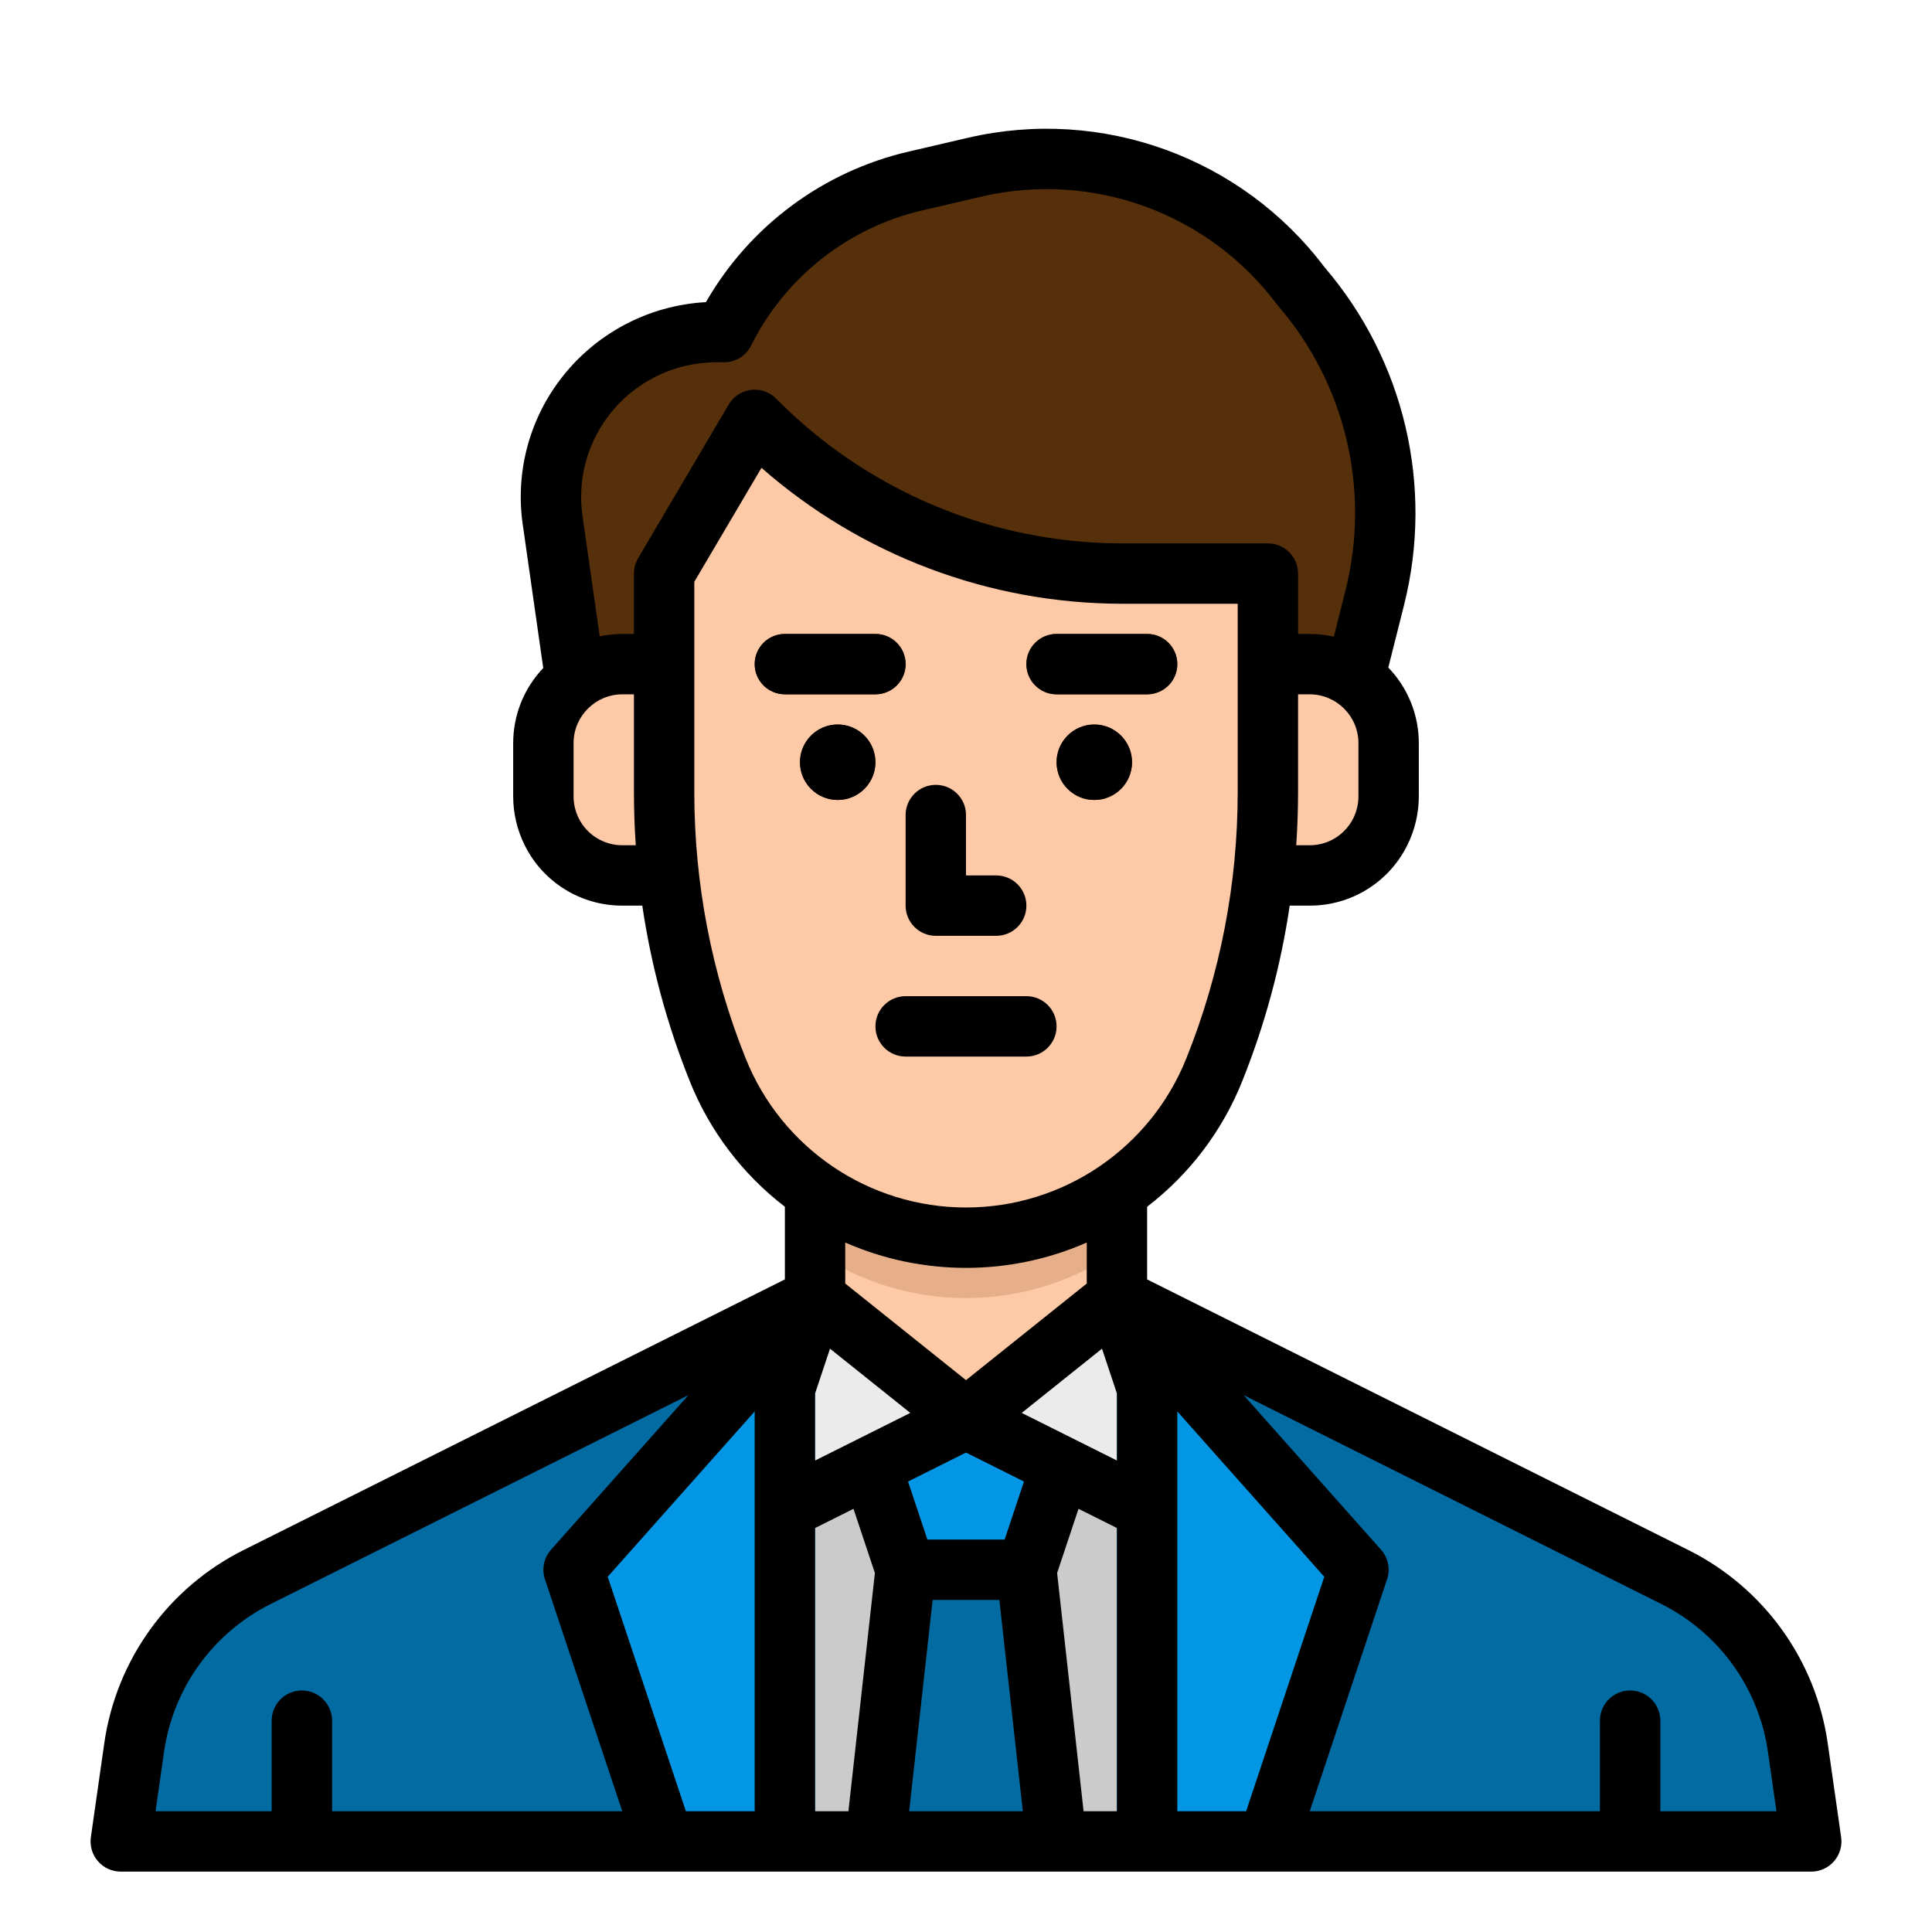
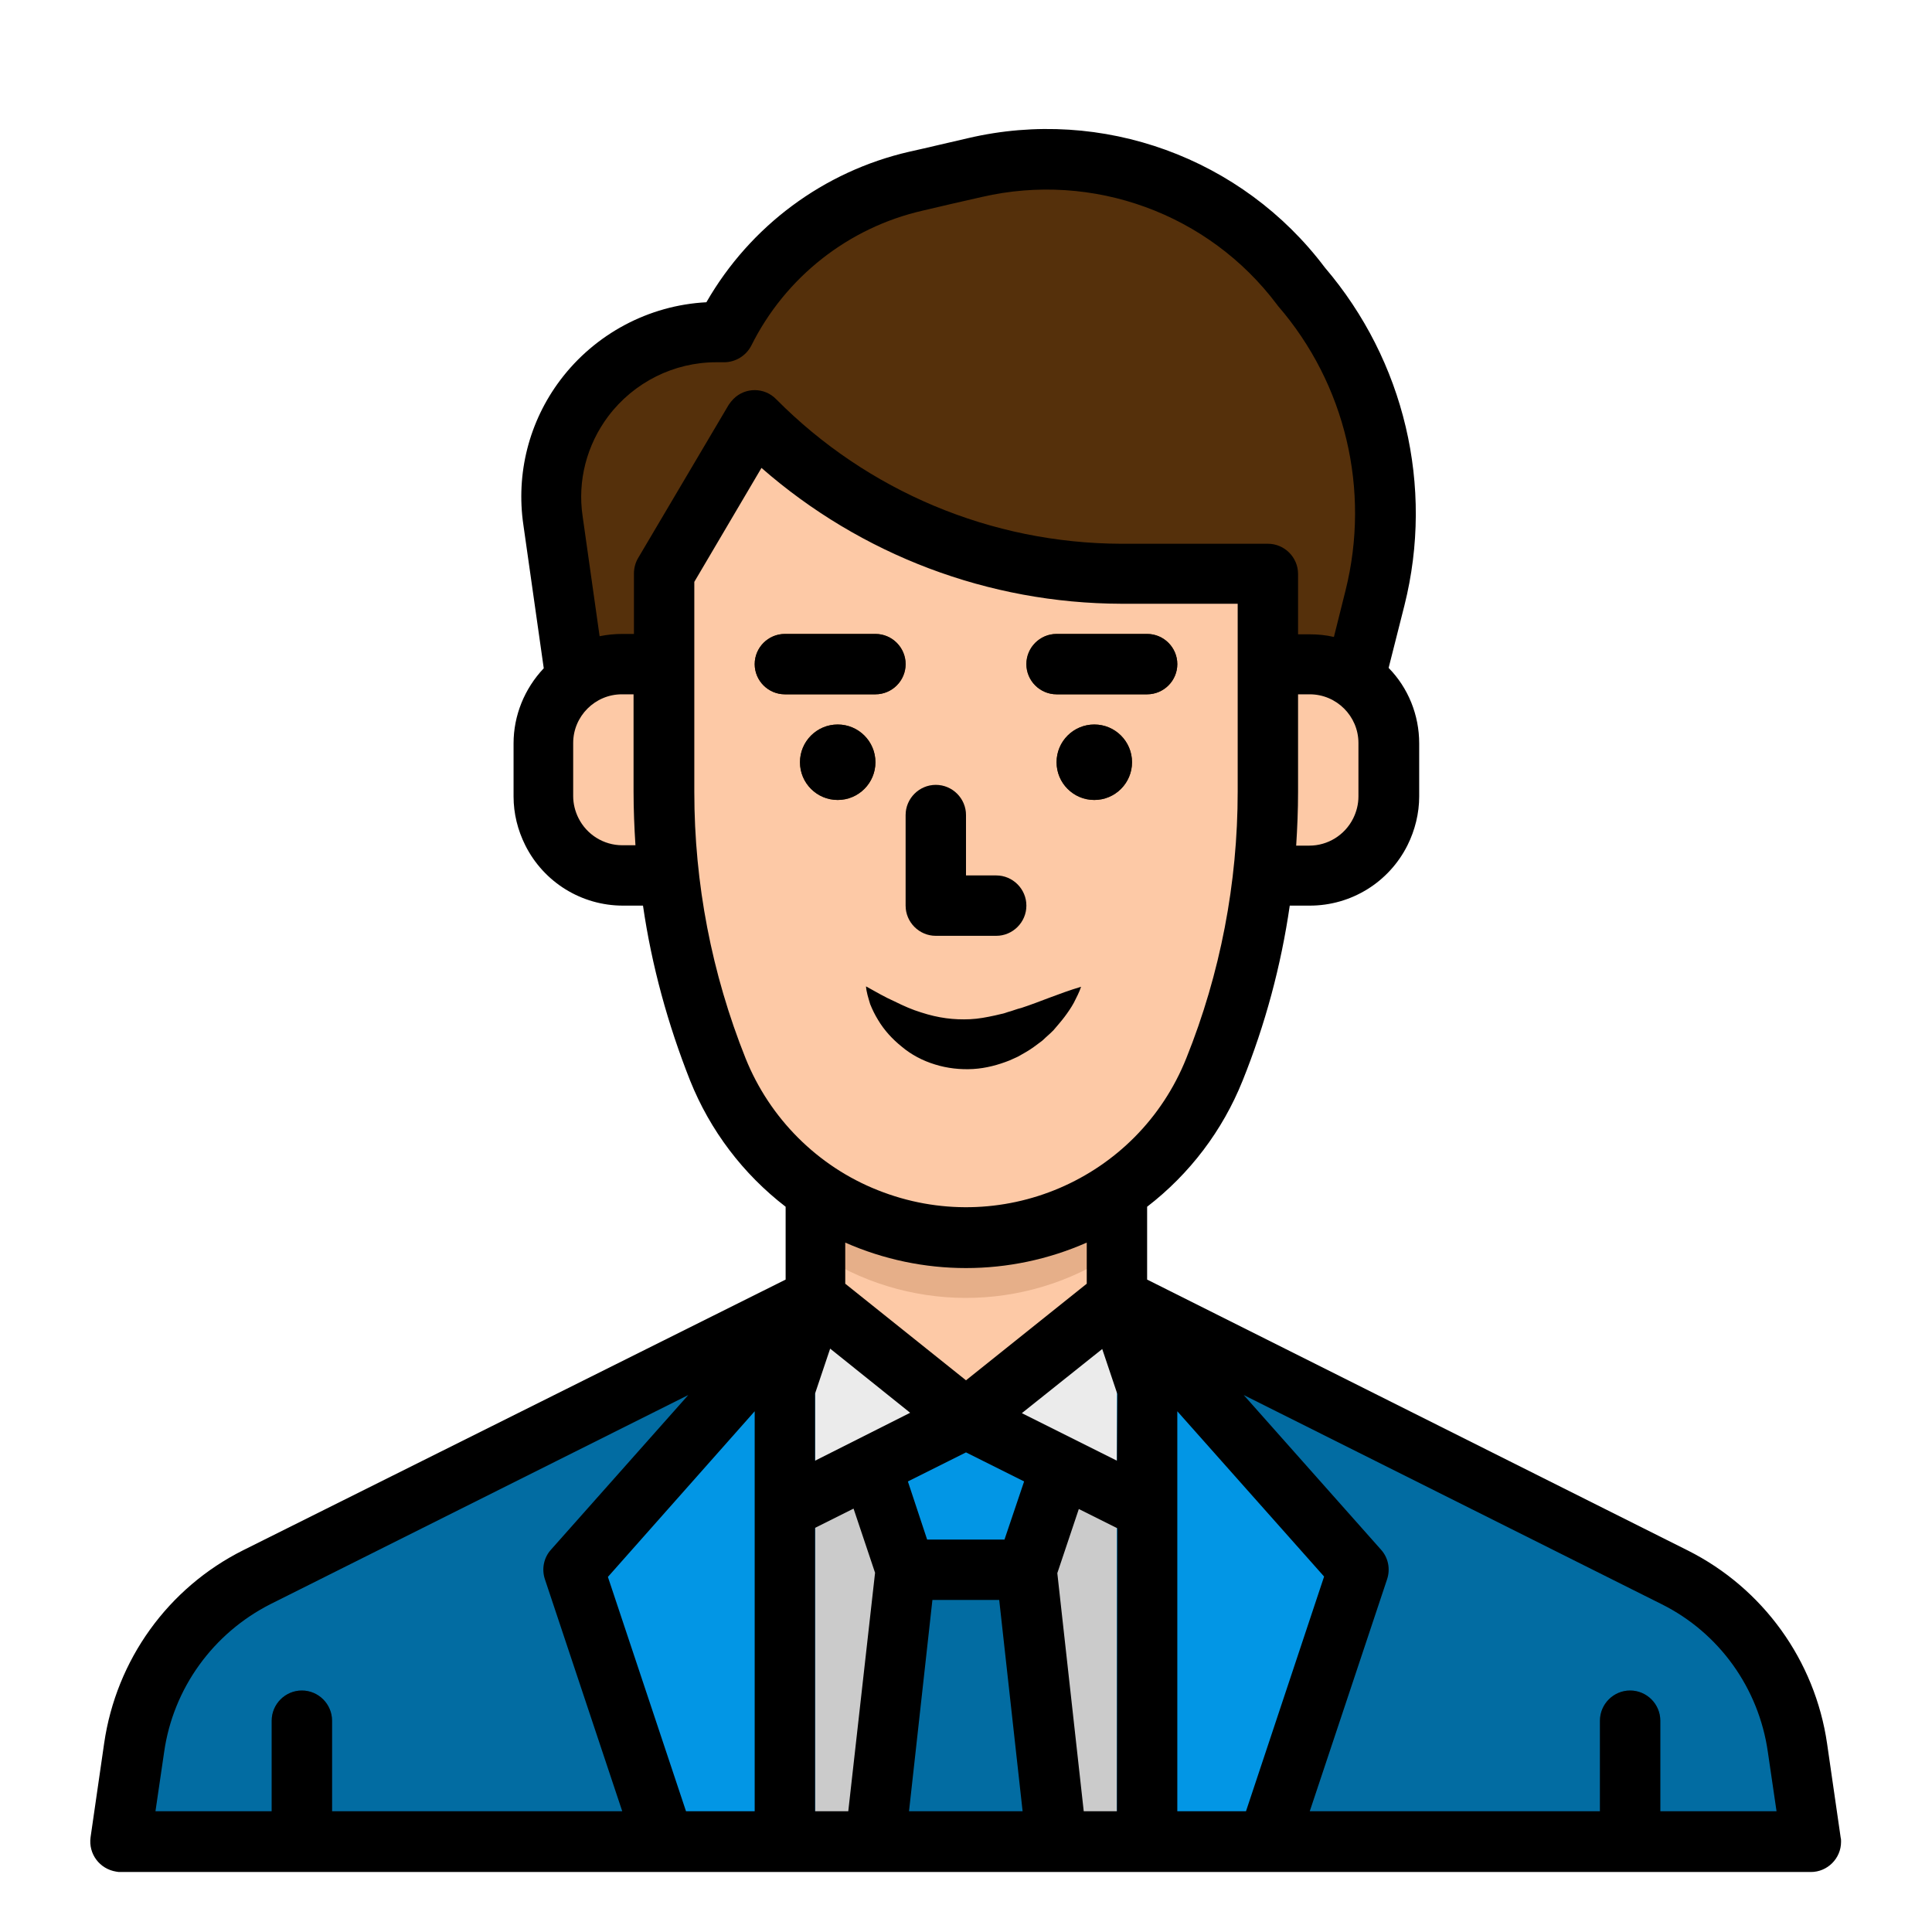
- <svg xmlns="http://www.w3.org/2000/svg" height="512" viewBox="0 0 512 512" width="512">
-   <g id="filled_outline" data-name="filled outline">
-     <path d="m296 344 147.882 73.941a60 60 0 0 1 32.564 45.18l3.554 24.879h-448l3.554-24.879a60 60 0 0 1 32.564-45.18l147.882-73.941z" fill="#026ca2" />
-     <path d="m216 344h80v144h-80z" fill="#cbcbcb" />
-     <path d="m216 312v32l-8 24v8h96v-8l-8-24v-32z" fill="#fdc9a6" />
-     <path d="m296 312v19.64c-.08.06-.17.11-.25.17a70.9 70.9 0 0 1 -79.75-.17v-19.64z" fill="#fdc9a6" />
-     <path d="m296 312v19.64c-.08.06-.17.11-.25.17a70.9 70.9 0 0 1 -79.75-.17v-19.64z" fill="#e6af89" />
-     <path d="m72 488v-32a8 8 0 0 1 16 0v32z" fill="#015078" />
-     <path d="m424 488v-32a8 8 0 0 1 16 0v32z" fill="#015078" />
-     <path d="m230.857 388.571 9.143 27.429h32l9.143-27.429-25.143-12.571z" fill="#0296e5" />
-     <path d="m240 416-8 72h48l-8-72z" fill="#026ca2" />
-     <path d="m360.925 171.923 3.421-13.6a91.909 91.909 0 0 0 -19.565-82.485 84.136 84.136 0 0 0 -86.433-31.538c-5.306 1.236-10.592 2.465-15.636 3.637a76.04 76.04 0 0 0 -50.812 40.063h-2.124a43.754 43.754 0 0 0 -35 17.5 43.754 43.754 0 0 0 -8.311 32.44l5.435 38.06 2.913 24h197.187l6.585-20.007q1.315-3.993 2.34-8.07z" fill="#55300b" />
-     <path d="m256 328a70.9 70.9 0 0 1 -65.827-44.567 198.156 198.156 0 0 1 -14.173-73.596v-57.837l24-40.73a136.076 136.076 0 0 0 97.087 40.73h38.913v57.837a198.156 198.156 0 0 1 -14.173 73.6 70.9 70.9 0 0 1 -65.827 44.563z" fill="#fdc9a6" />
-     <g fill="#55300b">
-       <path d="m304 184h-24a8 8 0 0 1 0-16h24a8 8 0 0 1 0 16z" />
-       <circle cx="290" cy="202" r="10" />
-       <path d="m232 184h-24a8 8 0 0 1 0-16h24a8 8 0 0 1 0 16z" />
-       <circle cx="222" cy="202" r="10" />
+ <svg xmlns="http://www.w3.org/2000/svg" version="1.1" id="Capa_1" x="0px" y="0px" viewBox="0 0 512 512" style="enable-background:new 0 0 512 512;" xml:space="preserve">
+   <style type="text/css">
+ 	.st0{fill:#026CA2;}
+ 	.st1{fill:#CBCBCB;}
+ 	.st2{fill:#FDC9A6;}
+ 	.st3{fill:#E6AF89;}
+ 	.st4{fill:#015078;}
+ 	.st5{fill:#0296E5;}
+ 	.st6{fill:#55300B;}
+ 	.st7{fill:#EBEBEB;}
+ </style>
+   <g id="filled_outline">
+     <path class="st0" d="M296,344l147.9,73.9c17.6,8.8,29.8,25.7,32.6,45.2L480,488H32l3.6-24.9c2.8-19.5,15-36.4,32.6-45.2L216,344   H296z" />
+     <path class="st1" d="M216,344h80v144h-80V344z" />
+     <path class="st2" d="M216,312v32l-8,24v8h96v-8l-8-24v-32H216z" />
+     <path class="st2" d="M296,312v19.6c-0.1,0.1-0.2,0.1-0.3,0.2c-24.1,16.3-55.7,16.2-79.8-0.2V312H296z" />
+     <path class="st3" d="M296,312v19.6c-0.1,0.1-0.2,0.1-0.3,0.2c-24.1,16.3-55.7,16.2-79.8-0.2V312H296z" />
+     <path class="st4" d="M72,488v-32c0-4.4,3.6-8,8-8s8,3.6,8,8v32H72z" />
+     <path class="st4" d="M424,488v-32c0-4.4,3.6-8,8-8s8,3.6,8,8v32H424z" />
+     <path class="st5" d="M230.9,388.6L240,416h32l9.1-27.4L256,376L230.9,388.6z" />
+     <path class="st0" d="M240,416l-8,72h48l-8-72H240z" />
+     <path class="st6" d="M360.9,171.9l3.4-13.6c7.3-29,0-59.8-19.6-82.5c-20-26.7-53.9-39.1-86.4-31.5c-5.3,1.2-10.6,2.5-15.6,3.6   C220.7,53.1,202,67.7,191.9,88h-2.1c-13.8,0-26.7,6.5-35,17.5c-7,9.3-10,21-8.3,32.4l5.4,38.1l2.9,24H352l6.6-20   C359.5,177.3,360.2,174.6,360.9,171.9L360.9,171.9z" />
+     <path class="st2" d="M256,328c-29,0-55.1-17.7-65.8-44.6C180.8,260,176,235,176,209.8V152l24-40.7c25.6,26.1,60.6,40.7,97.1,40.7   H336v57.8c0,25.2-4.8,50.2-14.2,73.6C311.1,310.4,285,328,256,328L256,328z" />
+     <g>
+       <path class="st6" d="M304,184h-24c-4.4,0-8-3.6-8-8s3.6-8,8-8h24c4.4,0,8,3.6,8,8S308.4,184,304,184z" />
+       <circle class="st6" cx="290" cy="202" r="10" />
+       <path class="st6" d="M232,184h-24c-4.4,0-8-3.6-8-8s3.6-8,8-8h24c4.4,0,8,3.6,8,8S236.4,184,232,184z" />
+       <circle class="st6" cx="222" cy="202" r="10" />
    </g>
-     <path d="m272 280h-32a8 8 0 0 1 0-16h32a8 8 0 0 1 0 16z" fill="#e6af89" />
-     <path d="m264 248h-16a8 8 0 0 1 -8-8v-24a8 8 0 0 1 16 0v16h8a8 8 0 0 1 0 16z" fill="#e6af89" />
-     <path d="m176 176h-11.056a20.944 20.944 0 0 0 -20.944 20.944v14.112a20.944 20.944 0 0 0 2.211 9.366 20.944 20.944 0 0 0 18.733 11.578h14.056z" fill="#fdc9a6" />
-     <path d="m336 176h11.056a20.944 20.944 0 0 1 20.944 20.944v14.112a20.944 20.944 0 0 1 -2.211 9.366 20.944 20.944 0 0 1 -18.733 11.578h-14.056z" fill="#fdc9a6" />
-     <path d="m216 344 40 32-48 24v-32z" fill="#ebebeb" />
-     <path d="m296 344-40 32 48 24v-32z" fill="#ebebeb" />
-     <path d="m216 488h-40l-24-72 64-72z" fill="#0296e5" />
-     <path d="m296 488h40l24-72-64-72z" fill="#0296e5" />
-     <path d="m280 184h24a8 8 0 0 0 0-16h-24a8 8 0 0 0 0 16z" />
+     <path class="st3" d="M264,248h-16c-4.4,0-8-3.6-8-8v-24c0-4.4,3.6-8,8-8s8,3.6,8,8v16h8c4.4,0,8,3.6,8,8S268.4,248,264,248z" />
+     <path class="st2" d="M176,176h-11.1c-11.6,0-20.9,9.4-20.9,20.9v14.1c0,3.3,0.8,6.5,2.2,9.4c3.5,7.1,10.8,11.6,18.7,11.6H179   L176,176z" />
+     <path class="st2" d="M336,176h11.1c11.6,0,20.9,9.4,20.9,20.9v14.1c0,3.3-0.8,6.5-2.2,9.4c-3.5,7.1-10.8,11.6-18.7,11.6H333   L336,176z" />
+     <path class="st7" d="M216,344l40,32l-48,24v-32L216,344z" />
+     <path class="st7" d="M296,344l-40,32l48,24v-32L296,344z" />
+     <path class="st5" d="M216,488h-40l-24-72l64-72V488z" />
+     <path class="st5" d="M296,488h40l24-72l-64-72V488z" />
+     <path d="M280,184h24c4.4,0,8-3.6,8-8s-3.6-8-8-8h-24c-4.4,0-8,3.6-8,8S275.6,184,280,184z" />
    <circle cx="290" cy="202" r="10" />
-     <path d="m240 176a8 8 0 0 0 -8-8h-24a8 8 0 0 0 0 16h24a8 8 0 0 0 8-8z" />
+     <path d="M240,176c0-4.4-3.6-8-8-8h-24c-4.4,0-8,3.6-8,8s3.6,8,8,8h24C236.4,184,240,180.4,240,176z" />
    <circle cx="222" cy="202" r="10" />
-     <path d="m272 264h-32a8 8 0 0 0 0 16h32a8 8 0 0 0 0-16z" />
-     <path d="m64.54 410.786a68.013 68.013 0 0 0 -36.906 51.2l-3.554 24.883a8 8 0 0 0 7.92 9.131h448a8 8 0 0 0 7.92-9.131l-3.554-24.88a68.013 68.013 0 0 0 -36.906-51.2l-143.46-71.733v-19.256a78.84 78.84 0 0 0 25.255-33.4 205.454 205.454 0 0 0 12.533-46.4h5.268a28.785 28.785 0 0 0 25.888-16 29.092 29.092 0 0 0 3.056-12.944v-14.112a28.834 28.834 0 0 0 -8.082-20.031l4.186-16.634a100 100 0 0 0 -21.088-89.457 92.217 92.217 0 0 0 -94.484-34.313c-5.3 1.237-10.588 2.466-15.63 3.637a83.761 83.761 0 0 0 -53.822 39.925 52.031 52.031 0 0 0 -38.707 20.629 51.416 51.416 0 0 0 -9.83 38.37l5.423 37.962a28.833 28.833 0 0 0 -7.966 19.912v14.112a29.092 29.092 0 0 0 3.056 12.944 28.785 28.785 0 0 0 25.888 16h5.268a205.454 205.454 0 0 0 12.533 46.4 78.84 78.84 0 0 0 25.255 33.4v19.256zm23.46 69.214v-24a8 8 0 0 0 -16 0v24h-30.776l2.25-15.747a52.014 52.014 0 0 1 28.226-39.153l110.726-55.363-36.4 40.952a8 8 0 0 0 -1.611 7.845l20.485 61.466zm112-80v80h-18.234l-20.714-62.142 38.948-43.816zm240.3 25.1a52.014 52.014 0 0 1 28.222 39.156l2.254 15.744h-30.776v-24a8 8 0 0 0 -16 0v24h-76.9l20.49-61.47a8 8 0 0 0 -1.611-7.845l-36.4-40.952zm-128.3-25.1v-25.958l38.948 43.816-20.714 62.142h-18.234zm-87.16 80h-8.84v-75.056l10.184-5.092 5.671 17.012zm16.4-105.564-25.24 12.62v-17.756l3.961-11.883zm-17.24-34.281v-10.87a79.6 79.6 0 0 0 64 0v10.87l-32 25.6zm16.938 139.845 6.222-56h17.68l6.222 56zm25.3-72h-20.472l-5.125-15.376 15.359-7.68 15.359 7.68zm29.762 72h-8.84l-7.015-63.136 5.671-17.012 10.184 5.092zm0-92.944-25.239-12.62 21.278-17.021 3.961 11.885zm64-176a13.024 13.024 0 0 1 -1.366 5.789 12.876 12.876 0 0 1 -11.578 7.155h-3.543q.48-7.049.487-14.163v-25.837h3.056a12.959 12.959 0 0 1 12.944 12.944zm-195.056 12.944a12.876 12.876 0 0 1 -11.578-7.155 13.024 13.024 0 0 1 -1.366-5.789v-14.112a12.959 12.959 0 0 1 12.944-12.944h3.056v25.837q0 7.113.487 14.163zm4.163-76.062a8.015 8.015 0 0 0 -1.107 4.062v16h-3.056a28.944 28.944 0 0 0 -6.015.633l-4.546-31.824a35.511 35.511 0 0 1 6.79-26.507 35.925 35.925 0 0 1 28.6-14.3h2.127a8 8 0 0 0 7.156-4.422 67.841 67.841 0 0 1 45.465-35.85c5.046-1.171 10.334-2.4 15.642-3.638a76.215 76.215 0 0 1 78.218 28.55c.11.147.225.289.345.428a83.993 83.993 0 0 1 17.862 75.305l-3.108 12.353a28.888 28.888 0 0 0 -6.424-.728h-3.056v-16a8 8 0 0 0 -8-8h-38.913a128.849 128.849 0 0 1 -91.379-38.335 8 8 0 0 0 -12.6 1.543zm28.493 132.524a189.337 189.337 0 0 1 -13.6-70.625v-55.655l17.8-30.2a145.057 145.057 0 0 0 95.287 36.018h30.913v49.837a189.337 189.337 0 0 1 -13.6 70.625 62.9 62.9 0 0 1 -116.8 0z" />
-     <path d="m240 240a8 8 0 0 0 8 8h16a8 8 0 0 0 0-16h-8v-16a8 8 0 0 0 -16 0z" />
+     <path d="M64.5,410.8c-20,10-33.7,29.1-36.9,51.2l-3.6,24.9c-0.6,4.4,2.4,8.4,6.8,9.1c0.4,0.1,0.8,0.1,1.1,0.1h448c4.4,0,8-3.6,8-8   c0-0.4,0-0.8-0.1-1.1l-3.6-24.9c-3.2-22.1-17-41.2-36.9-51.2L304,339.1v-19.3c11.3-8.7,20-20.2,25.3-33.4   c6-14.9,10.2-30.5,12.5-46.4h5.3c11,0,21-6.2,25.9-16c2-4,3.1-8.5,3.1-12.9v-14.1c0-7.5-2.9-14.7-8.1-20l4.2-16.6   c7.9-31.5,0-64.8-21.1-89.5c-21.9-29.1-59-42.6-94.5-34.3c-5.3,1.2-10.6,2.5-15.6,3.6c-22.7,5.2-42.2,19.7-53.8,39.9   c-15.3,0.8-29.5,8.4-38.7,20.6c-8.3,11-11.8,24.8-9.8,38.4l5.4,38c-5.1,5.4-8,12.5-8,19.9v14.1c0,4.5,1.1,8.9,3.1,12.9   c4.9,9.8,14.9,16,25.9,16h5.3c2.3,15.9,6.6,31.5,12.5,46.4c5.3,13.2,14,24.7,25.3,33.4v19.3L64.5,410.8z M88,480v-24   c0-4.4-3.6-8-8-8s-8,3.6-8,8v24H41.2l2.3-15.7c2.4-16.9,13-31.5,28.2-39.2l110.7-55.4l-36.4,41c-1.9,2.1-2.5,5.1-1.6,7.8l20.5,61.5   L88,480z M200,400v80h-18.2l-20.7-62.1L200,374V400z M440.3,425.1c15.3,7.6,25.8,22.3,28.2,39.2l2.3,15.7H440v-24c0-4.4-3.6-8-8-8   s-8,3.6-8,8v24h-76.9l20.5-61.5c0.9-2.7,0.3-5.7-1.6-7.8l-36.4-41L440.3,425.1z M312,400v-26l38.9,43.8L330.2,480H312V400z    M224.8,480H216v-75.1l10.2-5.1l5.7,17L224.8,480z M241.2,374.4L216,387.1v-17.8l4-11.9L241.2,374.4z M224,340.2v-10.9   c20.4,9,43.6,9,64,0v10.9l-32,25.6L224,340.2z M240.9,480l6.2-56h17.7l6.2,56H240.9z M266.2,408h-20.5l-5.1-15.4l15.4-7.7l15.4,7.7   L266.2,408z M296,480h-8.8l-7-63.1l5.7-17l10.2,5.1L296,480z M296,387.1l-25.2-12.6l21.3-17l4,11.9L296,387.1z M360,211.1   c0,2-0.5,4-1.4,5.8c-2.2,4.4-6.7,7.2-11.6,7.2h-3.5c0.3-4.7,0.5-9.4,0.5-14.2V184h3.1c7.1,0,12.9,5.8,12.9,12.9V211.1z M164.9,224   c-4.9,0-9.4-2.8-11.6-7.2c-0.9-1.8-1.4-3.8-1.4-5.8v-14.1c0-7.1,5.8-12.9,12.9-12.9h3.1v25.8c0,4.7,0.2,9.5,0.5,14.2H164.9z    M169.1,147.9c-0.7,1.2-1.1,2.6-1.1,4.1v16h-3.1c-2,0-4,0.2-6,0.6l-4.5-31.8c-1.4-9.4,1.1-18.9,6.8-26.5c6.8-9,17.4-14.3,28.6-14.3   h2.1c3,0,5.8-1.7,7.2-4.4c9-18.1,25.7-31.3,45.5-35.8c5-1.2,10.3-2.4,15.6-3.6c29.4-6.8,60.1,4.4,78.2,28.5   c0.1,0.1,0.2,0.3,0.3,0.4c17.9,20.7,24.5,48.8,17.9,75.3l-3.1,12.4c-2.1-0.5-4.3-0.7-6.4-0.7H344v-16c0-4.4-3.6-8-8-8h-38.9   c-34.4-0.1-67.2-13.9-91.4-38.3c-3.1-3.2-8.2-3.2-11.3-0.1c-0.5,0.5-0.9,1-1.3,1.6L169.1,147.9z M197.6,280.5   c-9-22.5-13.6-46.4-13.6-70.6v-55.7l17.8-30.2c26.4,23.1,60.2,35.9,95.3,36H328v49.8c0,24.2-4.6,48.2-13.6,70.6   c-12.9,32.3-49.5,47.9-81.8,35C216.7,309.1,204,296.4,197.6,280.5L197.6,280.5z" />
+     <path d="M240,240c0,4.4,3.6,8,8,8h16c4.4,0,8-3.6,8-8s-3.6-8-8-8h-8v-16c0-4.4-3.6-8-8-8s-8,3.6-8,8V240z" />
+     <g>
+       <path d="M229.5,261.4c2.7,1.5,5.1,2.9,7.6,4c2.4,1.2,4.7,2.2,7,2.9c4.6,1.5,8.7,2,13,1.8c2.2-0.1,4.3-0.5,6.6-1    c0.6-0.1,1.1-0.3,1.7-0.4c0.6-0.1,1.1-0.3,1.7-0.5c1.2-0.3,2.3-0.8,3.6-1.1c4.9-1.6,9.8-3.8,15.8-5.6c-0.5,1.5-1.2,2.8-1.9,4.2    c-0.7,1.3-1.6,2.6-2.5,3.8c-0.9,1.2-1.9,2.3-2.9,3.5c-0.5,0.5-1.1,1.1-1.7,1.6c-0.6,0.5-1.1,1.1-1.7,1.5c-1.2,0.9-2.5,1.9-3.9,2.7    c-0.7,0.4-1.4,0.8-2.1,1.2c-0.7,0.3-1.5,0.7-2.2,1c-3,1.2-6.3,2.1-9.7,2.3c-3.4,0.2-6.9-0.2-10.1-1.2c-3.3-1-6.3-2.6-8.8-4.7    c-2.5-2-4.7-4.4-6.3-7.1c-0.8-1.3-1.5-2.7-2.1-4.2C230.1,264.4,229.6,262.9,229.5,261.4z" />
+     </g>
  </g>
</svg>
